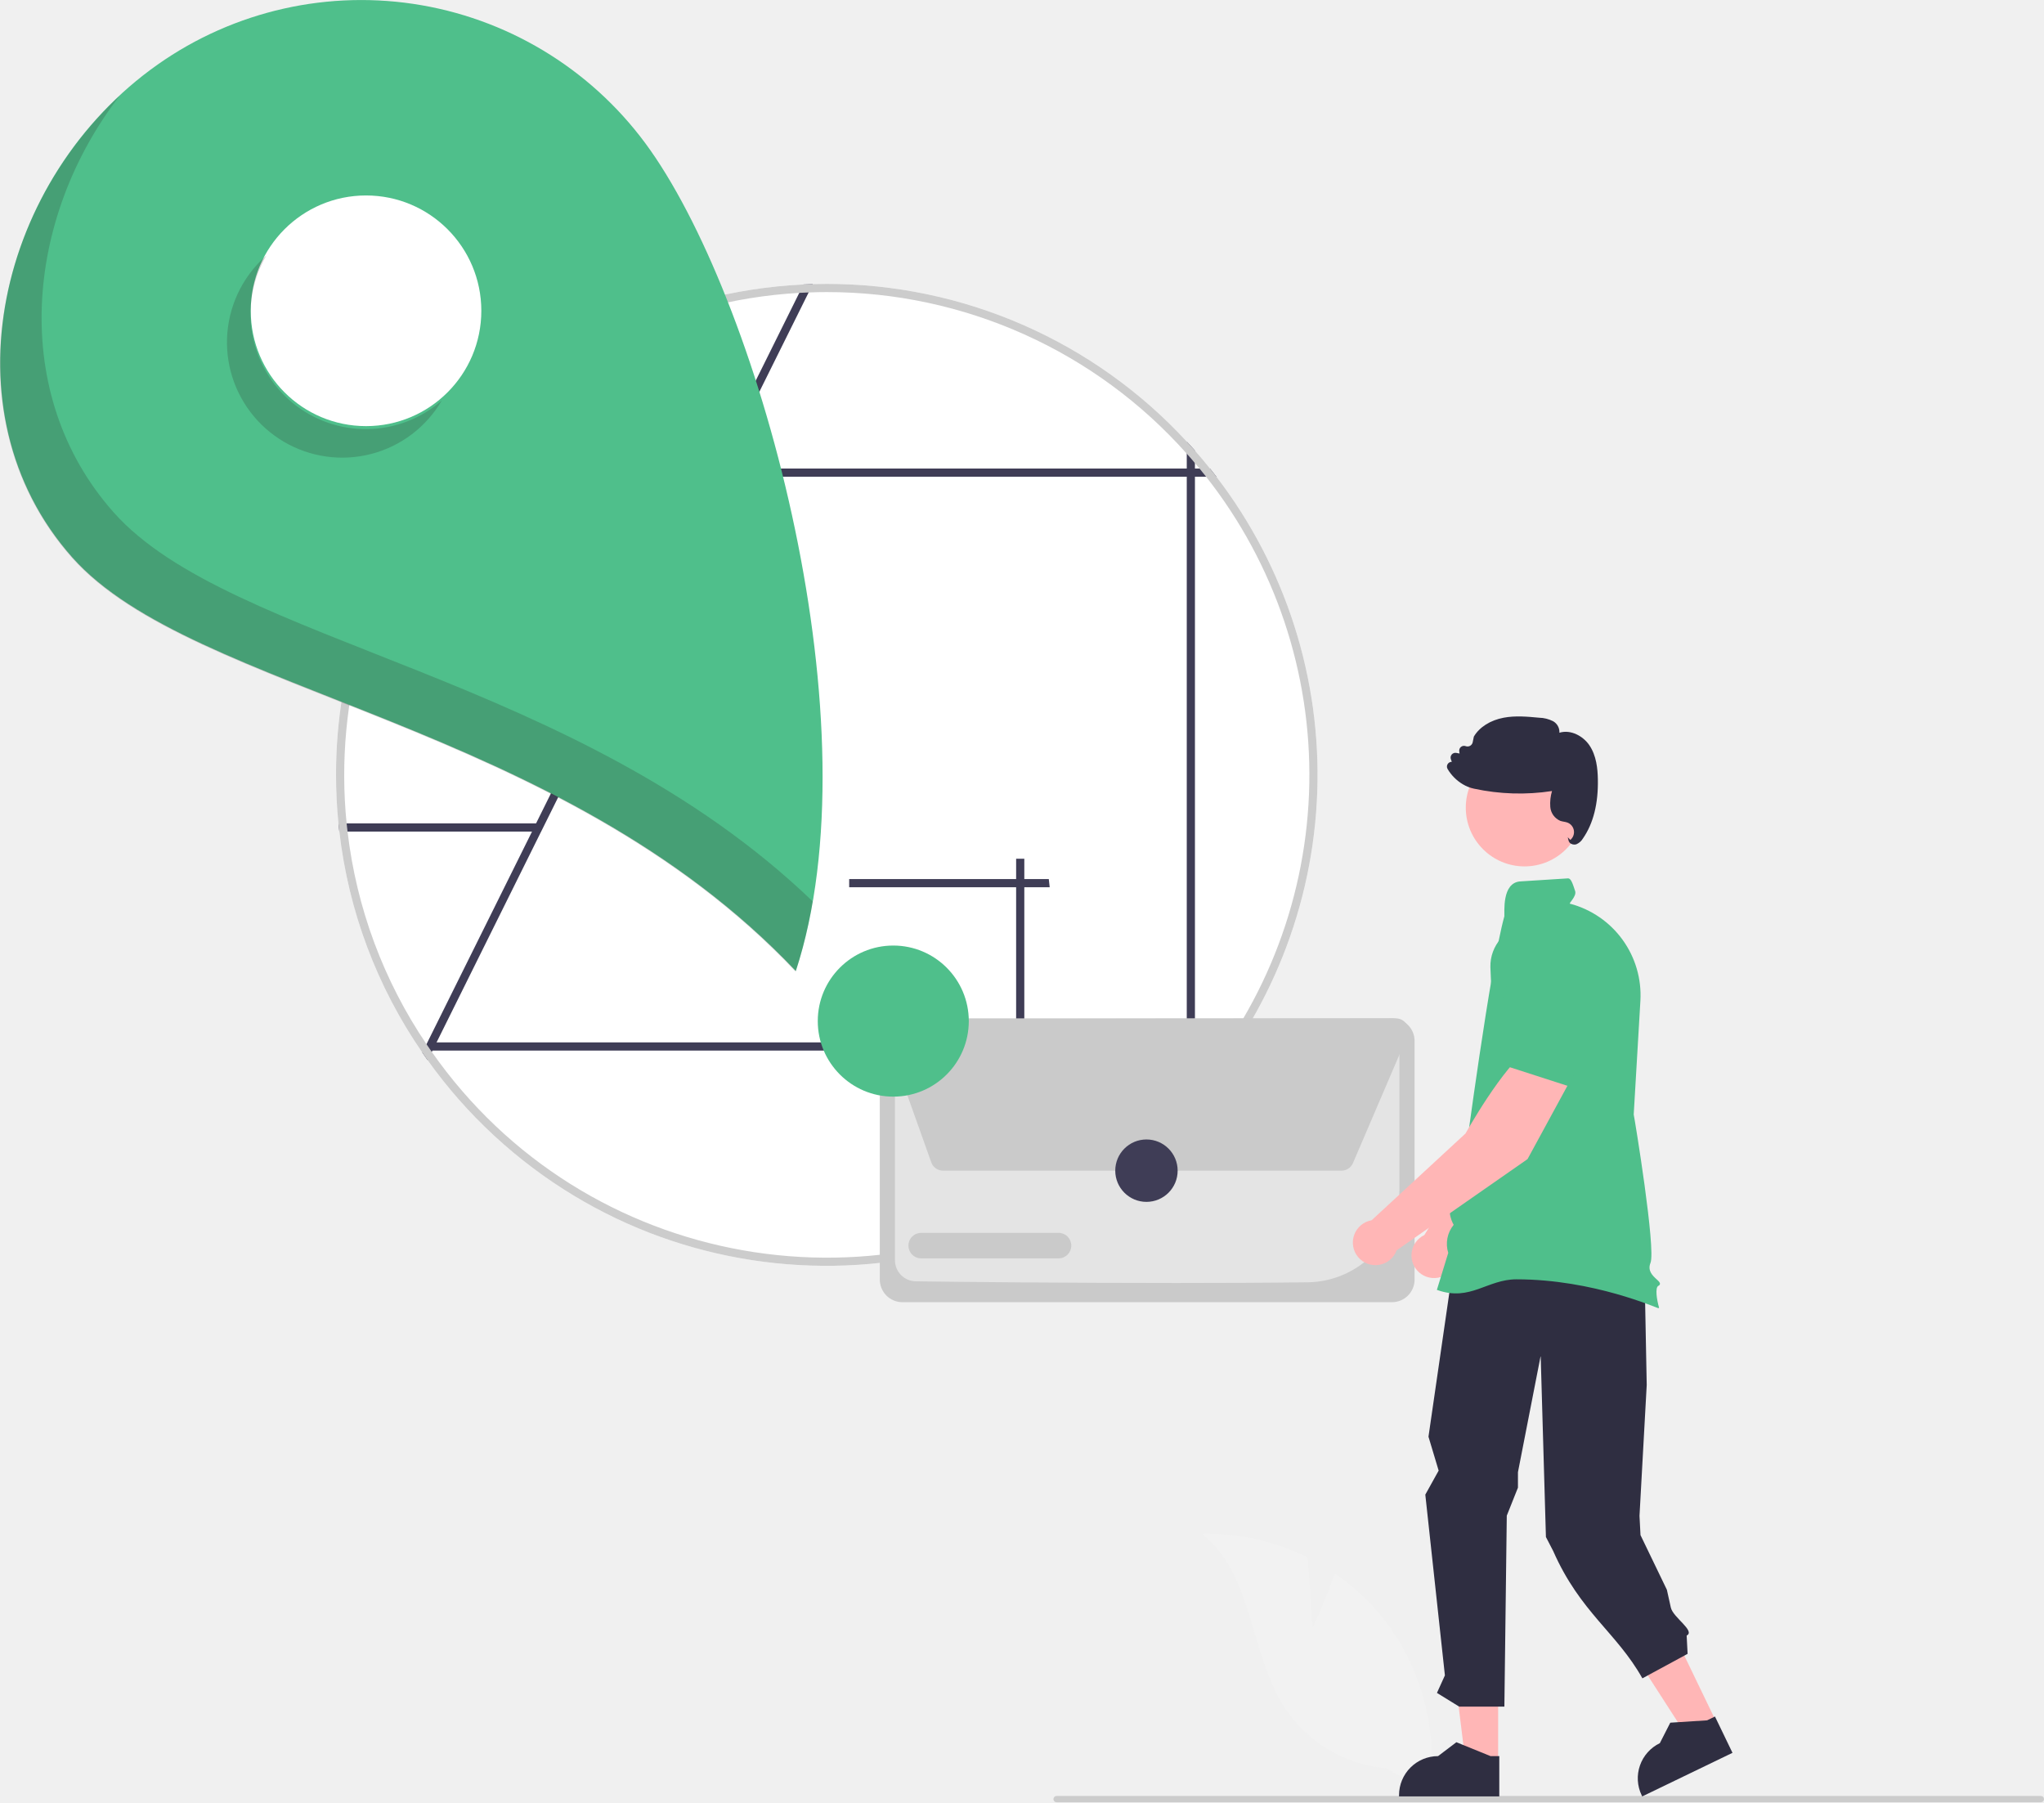
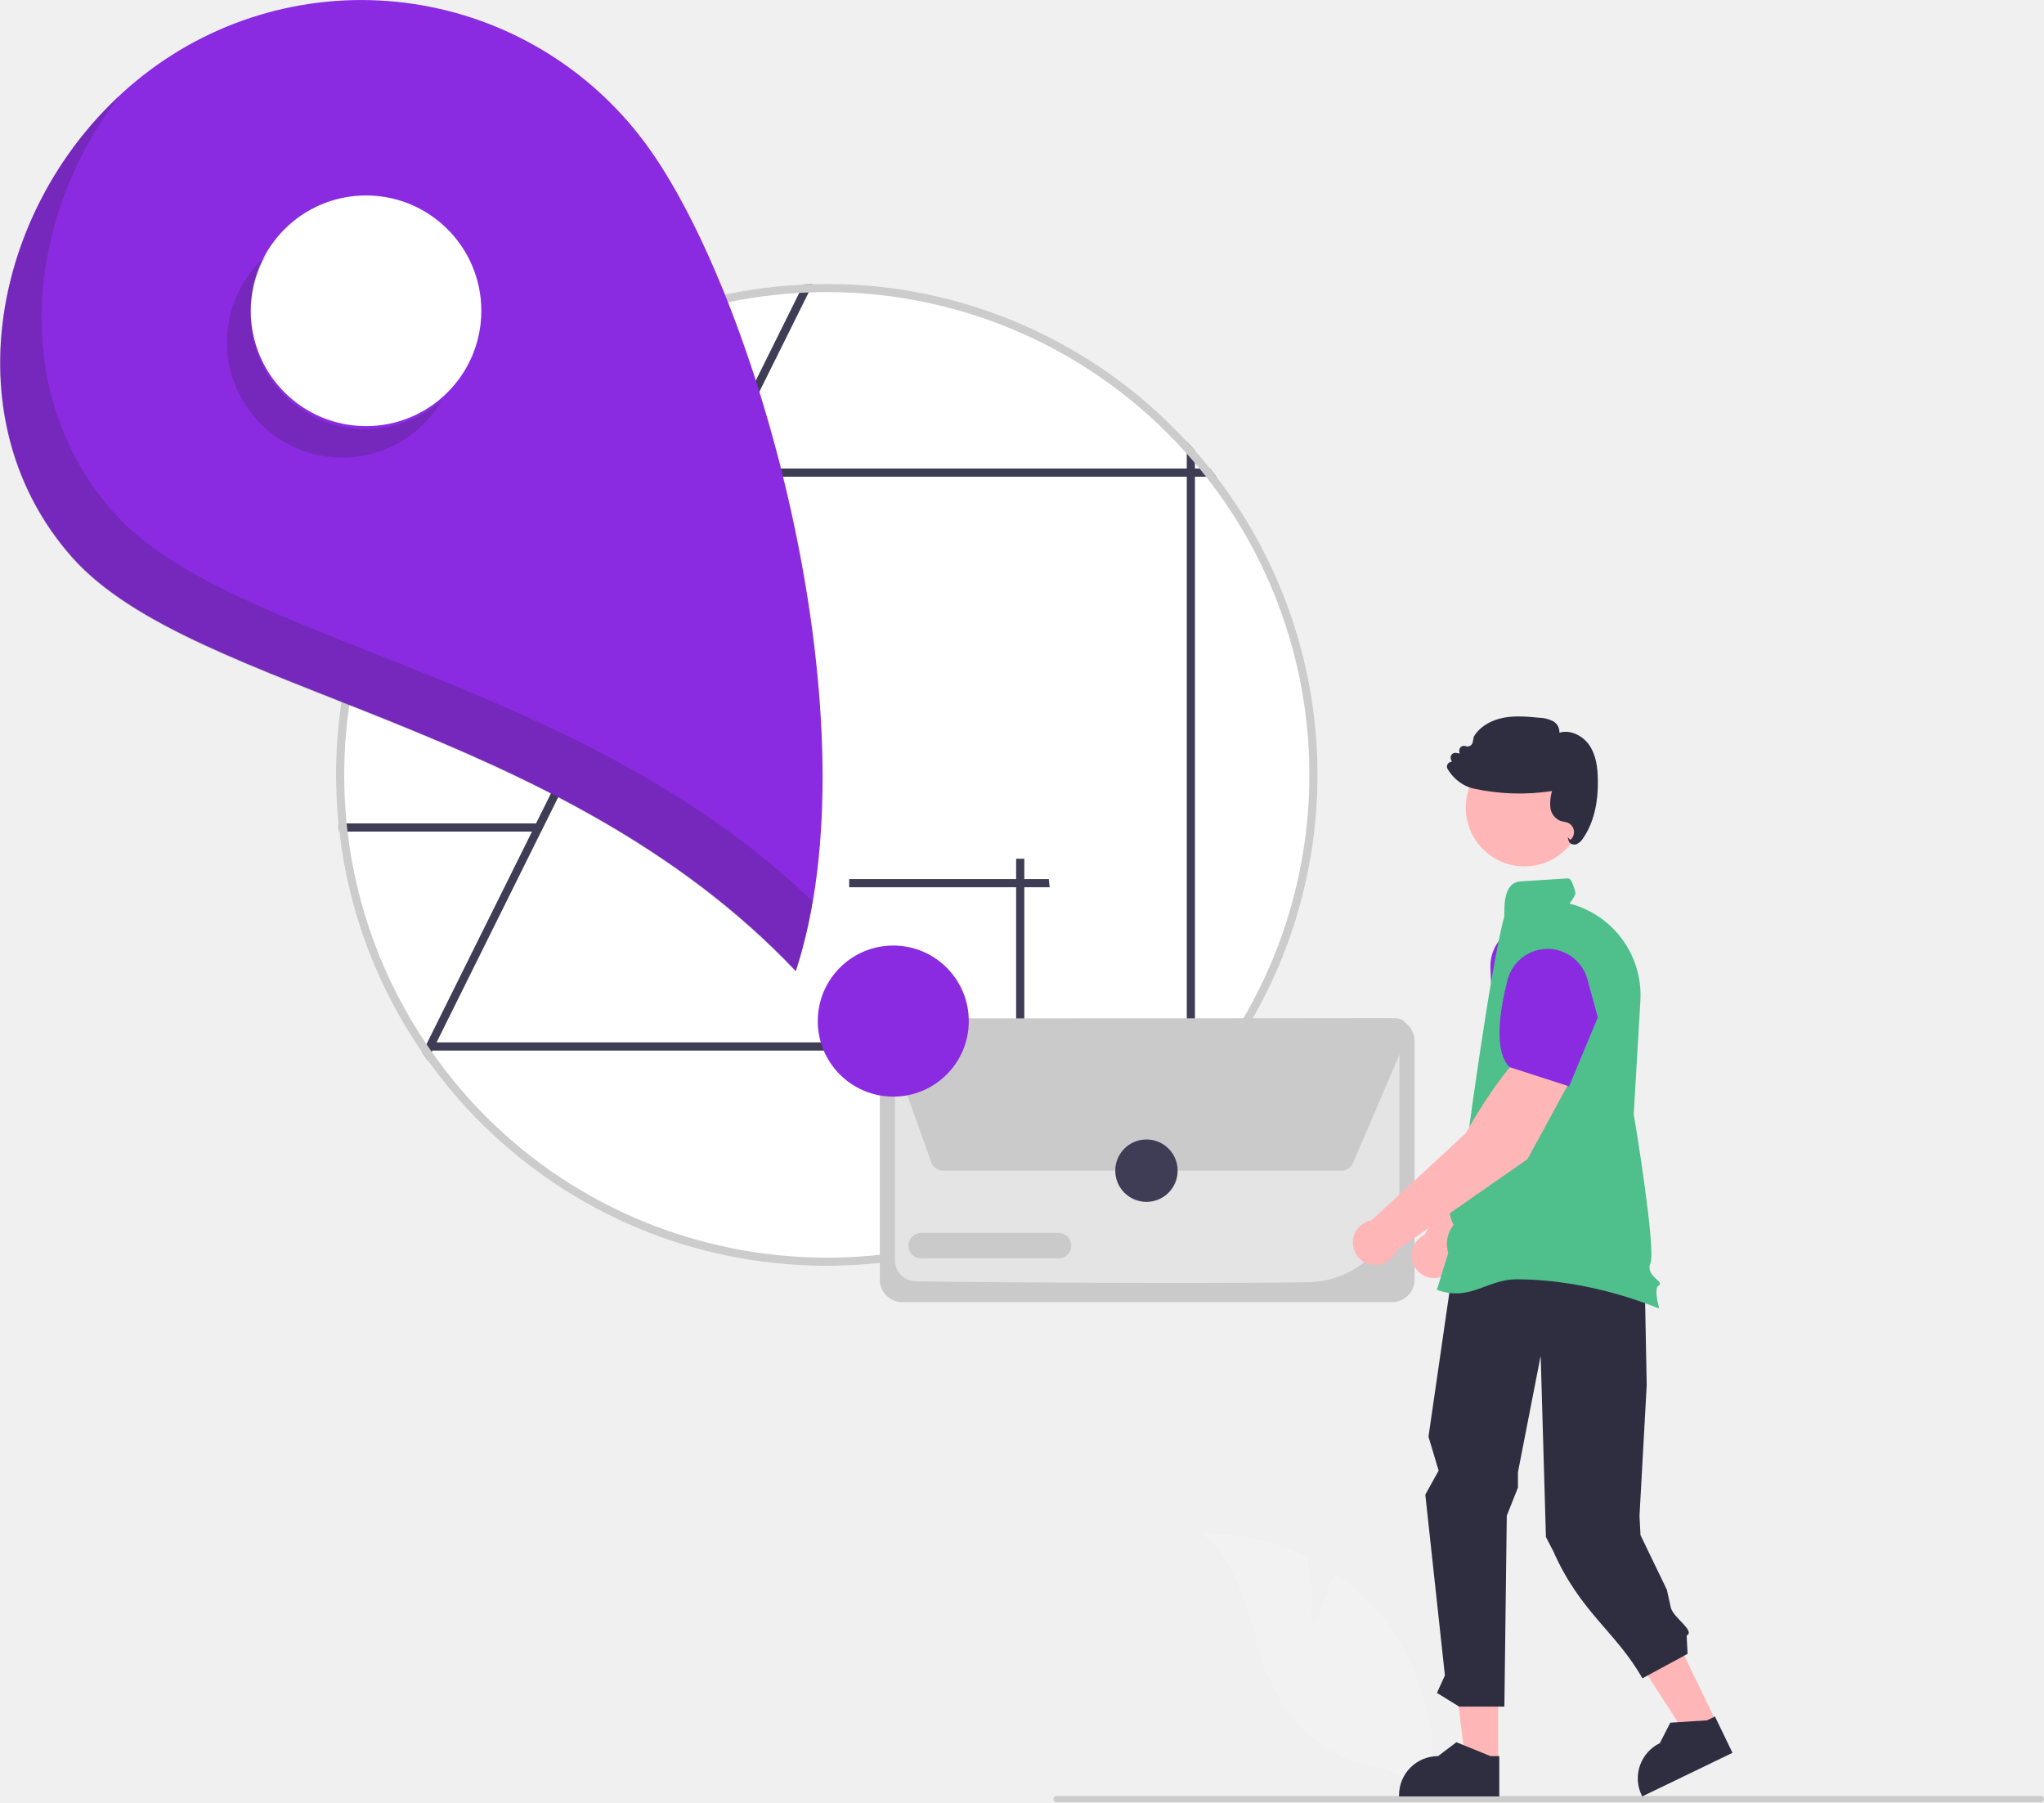
<svg xmlns="http://www.w3.org/2000/svg" width="414" height="365" viewBox="0 0 414 365" fill="none">
  <g clip-path="url(#clip0_3534_358)">
    <path d="M265.875 329.575L264.859 315.443C258.205 312.115 250.84 310.463 243.402 310.63C253.866 318.72 253.028 334.889 260.274 345.955C262.56 349.389 265.59 352.264 269.139 354.368C272.687 356.471 276.663 357.749 280.773 358.107L289.48 363.118C290.477 356.532 290.034 349.809 288.182 343.411C286.33 337.013 283.114 331.093 278.755 326.058C276.281 323.257 273.465 320.78 270.373 318.684C268.469 324.15 265.875 329.575 265.875 329.575Z" fill="#F2F2F2" />
    <path d="M214.006 365H413.361C413.53 365 413.693 364.933 413.812 364.813C413.932 364.693 413.999 364.531 413.999 364.361C413.999 364.192 413.932 364.03 413.812 363.91C413.693 363.79 413.53 363.723 413.361 363.723H214.006C213.836 363.723 213.674 363.79 213.554 363.91C213.434 364.03 213.367 364.192 213.367 364.361C213.367 364.531 213.434 364.693 213.554 364.813C213.674 364.933 213.836 365 214.006 365Z" fill="#CCCCCC" />
    <path d="M87.079 212.492V212.766H87.27C87.201 212.678 87.137 212.587 87.079 212.492ZM88.546 96.548C75.238 113.859 68.035 135.09 68.061 156.927C68.064 160.253 68.227 163.531 68.549 166.763C68.599 167.318 68.657 167.873 68.732 168.42C70.581 184.49 76.352 199.859 85.539 213.171C85.895 213.693 86.259 214.207 86.624 214.721C90.578 220.267 95.093 225.391 100.096 230.012C140.375 267.217 203.179 264.714 240.372 224.424C240.944 223.819 241.491 223.206 242.029 222.592C257.253 205.346 266.01 183.344 266.804 160.351C267.597 137.357 260.376 114.803 246.378 96.548C245.955 95.993 245.525 95.438 245.077 94.891C244.097 93.656 243.081 92.447 242.029 91.262C241.491 90.649 240.944 90.036 240.372 89.431C231.086 79.356 219.812 71.317 207.263 65.82C194.714 60.324 181.161 57.49 167.462 57.497C166.509 57.497 165.565 57.514 164.62 57.538C163.991 57.555 163.361 57.58 162.732 57.613C148.631 58.283 134.835 61.954 122.266 68.383C109.697 74.811 98.644 83.849 89.846 94.891C89.398 95.438 88.968 95.993 88.546 96.548ZM87.27 212.766C87.201 212.678 87.137 212.587 87.079 212.492V212.766H87.27Z" fill="white" />
    <path d="M86.384 211.473L86.665 210.902L107.755 168.42V168.412L108.575 166.763V166.755L143.415 96.549V96.54L144.235 94.892L144.243 94.883L161.887 59.312L162.732 57.614C163.362 57.581 163.991 57.556 164.621 57.539L163.784 59.229L146.091 94.883V94.892L145.271 96.54V96.549L109.519 168.586L109.511 168.594L88.422 211.109L87.593 212.766L87.461 213.039L86.624 214.721C86.259 214.208 85.895 213.694 85.539 213.172L86.384 211.473Z" fill="#3F3D56" />
    <path d="M109.163 166.763V168.42H68.731C68.656 167.873 68.599 167.318 68.549 166.763H109.163Z" fill="#3F3D56" />
    <path d="M171.996 179.689V178.032H212.428C212.502 178.579 212.56 179.134 212.61 179.689H171.996Z" fill="#3F3D56" />
    <path d="M205.812 173.916H207.469V214.359C206.922 214.434 206.367 214.492 205.812 214.542V173.916Z" fill="#3F3D56" />
    <path d="M246.377 96.549C245.955 95.994 245.524 95.439 245.077 94.892H242.028V91.263C241.49 90.65 240.943 90.037 240.372 89.432V94.892H89.845C89.398 95.439 88.968 95.994 88.545 96.549H240.372V224.425C240.943 223.82 241.49 223.207 242.029 222.593V96.549H246.377Z" fill="#3F3D56" />
    <path d="M241.199 211.107H87.076V212.765H241.199V211.107Z" fill="#3F3D56" />
    <path d="M87.079 212.492V212.766H87.27C87.201 212.678 87.137 212.587 87.079 212.492ZM88.546 96.548C75.238 113.859 68.035 135.09 68.061 156.927C68.064 160.253 68.227 163.531 68.549 166.763C68.599 167.318 68.657 167.873 68.732 168.42C70.581 184.49 76.352 199.859 85.539 213.171C85.895 213.693 86.259 214.207 86.624 214.721C90.578 220.267 95.093 225.391 100.096 230.012C140.375 267.217 203.179 264.714 240.372 224.424C240.944 223.819 241.491 223.206 242.029 222.592C257.253 205.346 266.01 183.344 266.804 160.351C267.597 137.357 260.376 114.803 246.378 96.548C245.955 95.993 245.525 95.438 245.077 94.891C244.097 93.656 243.081 92.447 242.029 91.262C241.491 90.649 240.944 90.036 240.372 89.431C231.086 79.356 219.812 71.317 207.263 65.82C194.714 60.324 181.161 57.49 167.462 57.497C166.509 57.497 165.565 57.514 164.62 57.538C163.991 57.555 163.361 57.58 162.732 57.613C148.631 58.283 134.835 61.954 122.266 68.383C109.697 74.811 98.644 83.849 89.846 94.891C89.398 95.438 88.968 95.993 88.546 96.548ZM70.396 168.42C70.322 167.873 70.264 167.318 70.206 166.762C67.681 141.596 75.002 116.43 90.633 96.548C91.072 95.993 91.511 95.438 91.966 94.891C100.527 84.446 111.161 75.891 123.197 69.767C135.232 63.642 148.406 60.083 161.887 59.312C162.516 59.279 163.146 59.245 163.784 59.229C165.001 59.179 166.227 59.154 167.462 59.154C181.237 59.146 194.857 62.059 207.425 67.7C219.992 73.342 231.222 81.584 240.372 91.883C240.944 92.513 241.499 93.143 242.029 93.789C242.352 94.154 242.658 94.518 242.957 94.891C243.412 95.438 243.851 95.993 244.29 96.548C258.218 114.236 265.602 136.198 265.19 158.71C264.777 181.222 256.595 202.899 242.029 220.065C241.499 220.712 240.944 221.341 240.372 221.971C235.329 227.639 229.642 232.7 223.427 237.051C179.252 267.977 118.378 257.227 87.46 213.039C87.394 212.948 87.328 212.857 87.27 212.766C87.201 212.678 87.137 212.587 87.079 212.492C86.839 212.152 86.607 211.813 86.384 211.473C77.683 198.611 72.2 183.845 70.396 168.42ZM87.27 212.766C87.201 212.678 87.137 212.587 87.079 212.492V212.766H87.27Z" fill="#CCCCCC" />
    <path d="M281.943 263.723H182.773C181.56 263.721 180.398 263.239 179.54 262.381C178.683 261.523 178.201 260.361 178.199 259.148V210.812C178.201 209.599 178.683 208.436 179.54 207.579C180.398 206.721 181.56 206.239 182.773 206.237H281.943C283.156 206.239 284.318 206.721 285.176 207.579C286.033 208.436 286.515 209.599 286.517 210.812V259.148C286.515 260.361 286.033 261.523 285.176 262.381C284.318 263.239 283.156 263.721 281.943 263.723Z" fill="#CACACA" />
    <path d="M238.26 259.834C216.541 259.834 193.894 259.626 185.444 259.492C184.333 259.469 183.274 259.012 182.494 258.219C181.715 257.426 181.276 256.359 181.271 255.247V210.816C181.272 210.418 181.43 210.036 181.711 209.754C181.992 209.472 182.374 209.313 182.772 209.312H281.94C282.338 209.312 282.719 209.47 283.001 209.751C283.283 210.033 283.442 210.414 283.444 210.812V240.958C283.425 245.878 281.479 250.596 278.023 254.098C274.568 257.6 269.877 259.608 264.959 259.691C257.083 259.794 247.758 259.834 238.26 259.834Z" fill="#E4E4E4" />
    <path d="M271.703 237.087H191.013C190.489 237.086 189.979 236.924 189.552 236.622C189.124 236.32 188.8 235.894 188.624 235.401L179.491 209.772C179.355 209.389 179.312 208.98 179.367 208.577C179.422 208.175 179.573 207.791 179.806 207.459C180.04 207.127 180.35 206.856 180.71 206.669C181.071 206.482 181.47 206.384 181.876 206.383L282.741 206.242H282.744C283.164 206.242 283.577 206.346 283.947 206.545C284.316 206.744 284.631 207.032 284.862 207.383C285.093 207.733 285.233 208.135 285.27 208.554C285.308 208.972 285.241 209.393 285.075 209.779L274.034 235.549C273.839 236.006 273.514 236.395 273.1 236.668C272.685 236.941 272.199 237.087 271.703 237.087Z" fill="#CACACA" />
    <path d="M214.402 254.85H186.577C185.892 254.849 185.236 254.576 184.752 254.092C184.268 253.607 183.996 252.95 183.996 252.264C183.996 251.579 184.268 250.922 184.752 250.437C185.236 249.953 185.892 249.68 186.577 249.679H214.402C215.087 249.68 215.743 249.953 216.227 250.437C216.711 250.922 216.983 251.579 216.983 252.264C216.983 252.95 216.711 253.607 216.227 254.092C215.743 254.576 215.087 254.849 214.402 254.85Z" fill="#CACACA" />
    <path d="M232.207 243.407C235.697 243.407 238.526 240.578 238.526 237.087C238.526 233.596 235.697 230.767 232.207 230.767C228.718 230.767 225.889 233.596 225.889 237.087C225.889 240.578 228.718 243.407 232.207 243.407Z" fill="#3F3D56" />
-     <path d="M31.941 13.069C47.466 2.133 66.699 -2.187 85.408 1.061C104.117 4.309 120.77 14.858 131.704 30.388C154.472 62.727 177.317 147.529 161.191 196.655C113.088 145.831 39.189 140.549 14.627 112.861C-11.617 83.276 -0.389 35.844 31.941 13.069Z" fill="#4FBF8B" />
+     <path d="M31.941 13.069C47.466 2.133 66.699 -2.187 85.408 1.061C104.117 4.309 120.77 14.858 131.704 30.388C154.472 62.727 177.317 147.529 161.191 196.655C113.088 145.831 39.189 140.549 14.627 112.861C-11.617 83.276 -0.389 35.844 31.941 13.069Z" fill="#8A2BE2" />
    <path d="M74.139 86.299C87.035 86.299 97.49 75.842 97.49 62.942C97.49 50.042 87.035 39.585 74.139 39.585C61.243 39.585 50.789 50.042 50.789 62.942C50.789 75.842 61.243 86.299 74.139 86.299Z" fill="white" />
-     <path d="M180.929 222.092C189.375 222.092 196.223 215.243 196.223 206.794C196.223 198.344 189.375 191.495 180.929 191.495C172.482 191.495 165.635 198.344 165.635 206.794C165.635 215.243 172.482 222.092 180.929 222.092Z" fill="#4FBF8B" />
+     <path d="M180.929 222.092C189.375 222.092 196.223 215.243 196.223 206.794C196.223 198.344 189.375 191.495 180.929 191.495C172.482 191.495 165.635 198.344 165.635 206.794C165.635 215.243 172.482 222.092 180.929 222.092Z" fill="#8A2BE2" />
    <path opacity="0.2" d="M49.156 57.553C47.61 60.202 46.601 63.129 46.186 66.168C45.77 69.207 45.958 72.298 46.737 75.265C47.516 78.231 48.872 81.015 50.727 83.458C52.581 85.9 54.899 87.953 57.547 89.5C60.195 91.047 63.122 92.056 66.16 92.472C69.198 92.887 72.288 92.699 75.254 91.92C78.219 91.141 81.003 89.784 83.444 87.929C85.886 86.074 87.939 83.755 89.485 81.107C85.317 84.764 79.984 86.819 74.44 86.902C68.896 86.986 63.504 85.093 59.228 81.563C54.951 78.033 52.071 73.096 51.101 67.635C50.132 62.175 51.136 56.547 53.936 51.76C52.041 53.42 50.427 55.377 49.156 57.553Z" fill="#231F20" />
    <path opacity="0.2" d="M14.583 112.972C39.145 140.66 113.044 145.941 161.146 196.765C162.648 192.117 163.803 187.364 164.604 182.545C116.525 136.342 46.74 130.502 23.009 103.751C1.77 79.808 5.076 44.178 24.244 19.387C-2.045 43.763 -9.468 85.859 14.583 112.972Z" fill="#231F20" />
    <path d="M319.88 210.798L309.964 207.776C305.647 212.982 302.068 228.063 302.068 228.063L288.497 250.123C287.77 250.468 287.148 250.998 286.691 251.66C286.235 252.322 285.961 253.093 285.897 253.895C285.833 254.696 285.982 255.5 286.327 256.227C286.673 256.953 287.204 257.575 287.866 258.031C288.529 258.486 289.299 258.759 290.101 258.822C290.902 258.885 291.706 258.736 292.432 258.389C293.157 258.043 293.779 257.511 294.233 256.848C294.688 256.185 294.96 255.413 295.022 254.611L315.562 229.668L319.88 210.798Z" fill="#FFB6B6" />
-     <path d="M319.69 213.205L321.522 198.19L317.415 191.328C316.603 189.984 315.432 188.893 314.034 188.18C312.636 187.466 311.066 187.158 309.501 187.291C307.382 187.484 305.416 188.475 303.999 190.064C302.583 191.653 301.822 193.72 301.871 195.848C302.025 202.301 303.042 210.462 307.008 212.693L307.049 212.715L319.69 213.205Z" fill="#4FBF8B" />
+     <path d="M319.69 213.205L321.522 198.19L317.415 191.328C316.603 189.984 315.432 188.893 314.034 188.18C312.636 187.466 311.066 187.158 309.501 187.291C307.382 187.484 305.416 188.475 303.999 190.064C302.583 191.653 301.822 193.72 301.871 195.848C302.025 202.301 303.042 210.462 307.008 212.693L307.049 212.715L319.69 213.205Z" fill="#8A2BE2" />
    <path d="M347.703 348.884L341.757 351.754L327.855 330.178L336.632 325.94L347.703 348.884Z" fill="#FFB6B6" />
    <path d="M350.906 354.987L332.62 363.816L332.508 363.585C331.597 361.696 331.473 359.524 332.164 357.544C332.854 355.564 334.302 353.94 336.19 353.029L338.307 348.881L345.762 348.407L347.359 347.636L350.906 354.987Z" fill="#2F2E41" />
    <path d="M303.439 356.926L296.837 356.925L293.695 331.449L303.441 331.45L303.439 356.926Z" fill="#FFB6B6" />
    <path d="M303.672 363.816L283.367 363.816V363.559C283.367 361.462 284.2 359.452 285.682 357.969C287.164 356.487 289.174 355.654 291.27 355.653H291.271L294.98 352.839L301.9 355.654L303.672 355.654L303.672 363.816Z" fill="#2F2E41" />
    <path d="M296.897 238.772L289.33 290.965L291.39 297.832L288.688 302.696L292.656 339.304L291.045 342.852L295.545 345.628H304.703L305.189 306.957L307.451 301.28V298.151L312.055 274.57L313.118 311.279L314.588 314.115C320.064 326.543 327.441 330.613 332.656 339.902L341.814 334.941L341.622 331.24C343.462 330.308 338.86 327.585 338.417 325.57L337.616 321.963L332.274 310.894L332.071 306.996L333.533 280.484L332.845 244.781L320.832 235.593L296.897 238.772Z" fill="#2F2E41" />
    <path d="M308.784 175.465C315.355 175.465 320.682 170.137 320.682 163.564C320.682 156.991 315.355 151.663 308.784 151.663C302.213 151.663 296.887 156.991 296.887 163.564C296.887 170.137 302.213 175.465 308.784 175.465Z" fill="#FFB6B6" />
    <path d="M291.205 261.287L291.031 261.227L293.334 253.74C293.032 252.776 292.974 251.751 293.166 250.759C293.358 249.766 293.794 248.837 294.434 248.055C294.061 247.41 292.526 244.365 295.026 241.778C294.877 241.023 294.125 236.558 296.749 234.375C296.749 234.375 301.84 195.774 304.696 185.578C304.779 184.832 304.11 178.741 307.951 178.503C309.977 178.377 313.017 178.184 317.579 177.89C318.169 177.848 318.514 178.843 319.037 180.464C319.392 181.56 317.569 183.058 318.01 183.033L318.041 183.031L318.071 183.039C322.327 184.18 326.061 186.753 328.644 190.324C331.227 193.895 332.502 198.246 332.255 202.647L330.899 225.712C331.104 226.64 335.424 252.942 334.295 255.765C333.654 257.367 334.746 258.365 335.544 259.093C335.955 259.468 336.251 259.739 336.21 260.036C336.193 260.118 336.157 260.194 336.103 260.257C336.049 260.321 335.98 260.369 335.902 260.399C335.181 260.76 335.579 263.235 336.001 264.71L336.043 264.86L335.904 264.932C335.743 265.015 322.832 259.091 307.148 259.091C301.236 259.091 297.818 263.595 291.205 261.287Z" fill="#4FBF8B" />
    <path d="M318.213 170.881C318.09 170.818 317.981 170.729 317.894 170.62C317.807 170.512 317.743 170.387 317.708 170.252L317.538 169.561L318.06 170.105C318.339 169.874 318.552 169.573 318.678 169.233C318.804 168.894 318.838 168.527 318.777 168.17C318.716 167.813 318.561 167.478 318.33 167.2C318.098 166.921 317.797 166.709 317.457 166.584C317.228 166.507 316.992 166.45 316.753 166.413C316.503 166.373 316.257 166.313 316.016 166.235C315.453 165.991 314.968 165.598 314.612 165.099C314.257 164.599 314.045 164.011 313.999 163.4C313.922 162.321 314.042 161.237 314.352 160.201C309.102 161.008 303.749 160.847 298.557 159.726C297.757 159.558 296.991 159.256 296.29 158.835C295.008 158.074 293.941 157 293.188 155.713C293.089 155.539 293.048 155.338 293.071 155.139C293.093 154.941 293.179 154.755 293.315 154.608C293.41 154.506 293.525 154.424 293.652 154.368C293.78 154.312 293.918 154.282 294.057 154.282L293.867 153.767C293.807 153.606 293.792 153.432 293.821 153.264C293.851 153.095 293.925 152.937 294.035 152.806C294.146 152.675 294.289 152.575 294.45 152.518C294.612 152.46 294.785 152.446 294.954 152.478L295.627 152.604L295.562 152.156C295.538 151.99 295.558 151.819 295.62 151.662C295.681 151.506 295.783 151.368 295.914 151.262C296.045 151.156 296.202 151.087 296.368 151.06C296.535 151.033 296.705 151.051 296.863 151.11C297.007 151.164 297.162 151.187 297.316 151.176C297.47 151.164 297.619 151.12 297.755 151.046C297.89 150.971 298.007 150.868 298.099 150.744C298.19 150.619 298.254 150.477 298.285 150.325L298.516 149.2L298.54 149.141C299.679 147.242 301.868 145.862 304.544 145.355C306.932 144.902 309.369 145.131 311.727 145.352C312.726 145.372 313.708 145.62 314.598 146.077C315.001 146.309 315.331 146.649 315.552 147.058C315.773 147.467 315.876 147.93 315.85 148.394C318.171 147.68 320.662 149.103 321.893 150.895C323.358 153.027 323.594 155.701 323.637 157.792C323.738 162.736 322.72 166.78 320.611 169.814C320.309 170.329 319.852 170.736 319.305 170.975C319.166 171.022 319.02 171.045 318.873 171.045C318.643 171.046 318.416 170.99 318.213 170.881Z" fill="#2F2E41" />
    <path d="M318.642 217.741L309.909 212.154C304.348 216.002 296.833 229.556 296.833 229.556L277.812 247.133C277.02 247.269 276.277 247.612 275.659 248.126C275.041 248.64 274.57 249.309 274.292 250.063C274.014 250.818 273.94 251.632 274.077 252.425C274.214 253.217 274.557 253.96 275.072 254.577C275.587 255.195 276.255 255.666 277.01 255.943C277.765 256.22 278.579 256.293 279.371 256.155C280.163 256.017 280.905 255.673 281.522 255.157C282.138 254.642 282.609 253.972 282.885 253.217L309.393 234.745L318.642 217.741Z" fill="#FFB6B6" />
-     <path d="M317.808 220.008L323.625 206.044L321.521 198.328C321.103 196.815 320.269 195.448 319.115 194.384C317.961 193.32 316.533 192.599 314.991 192.304C312.898 191.918 310.737 192.342 308.945 193.489C307.152 194.636 305.862 196.421 305.335 198.484C303.742 204.739 302.519 212.872 305.736 216.09L305.769 216.123L317.808 220.008Z" fill="#4FBF8B" />
+     <path d="M317.808 220.008L323.625 206.044L321.521 198.328C321.103 196.815 320.269 195.448 319.115 194.384C317.961 193.32 316.533 192.599 314.991 192.304C312.898 191.918 310.737 192.342 308.945 193.489C307.152 194.636 305.862 196.421 305.335 198.484C303.742 204.739 302.519 212.872 305.736 216.09L305.769 216.123L317.808 220.008Z" fill="#8A2BE2" />
  </g>
  <defs>
    <clipPath id="clip0_3534_358">
      <rect width="414" height="365" fill="white" />
    </clipPath>
  </defs>
</svg>
